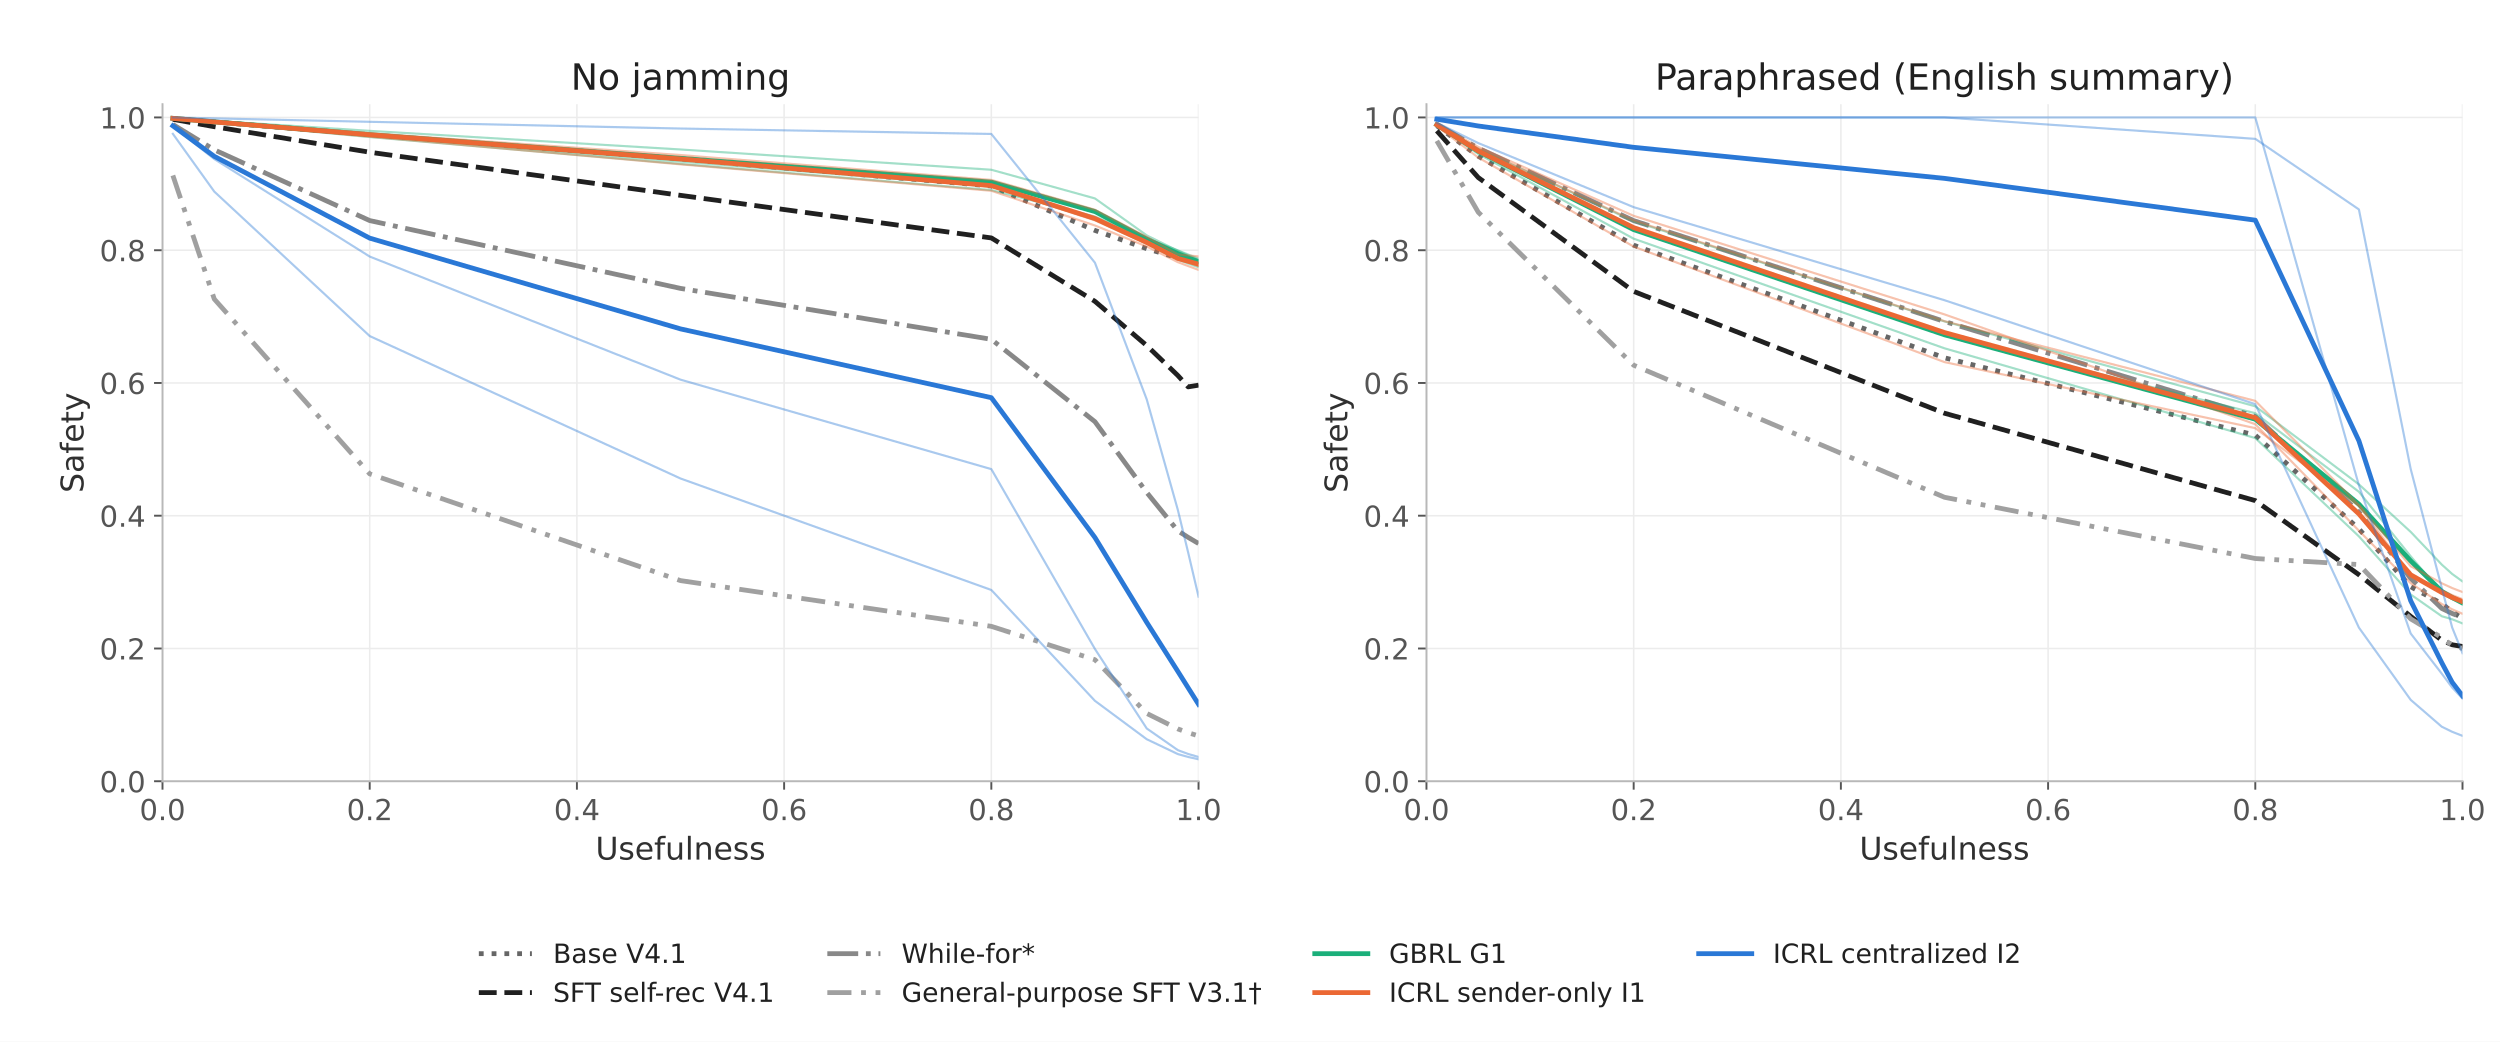
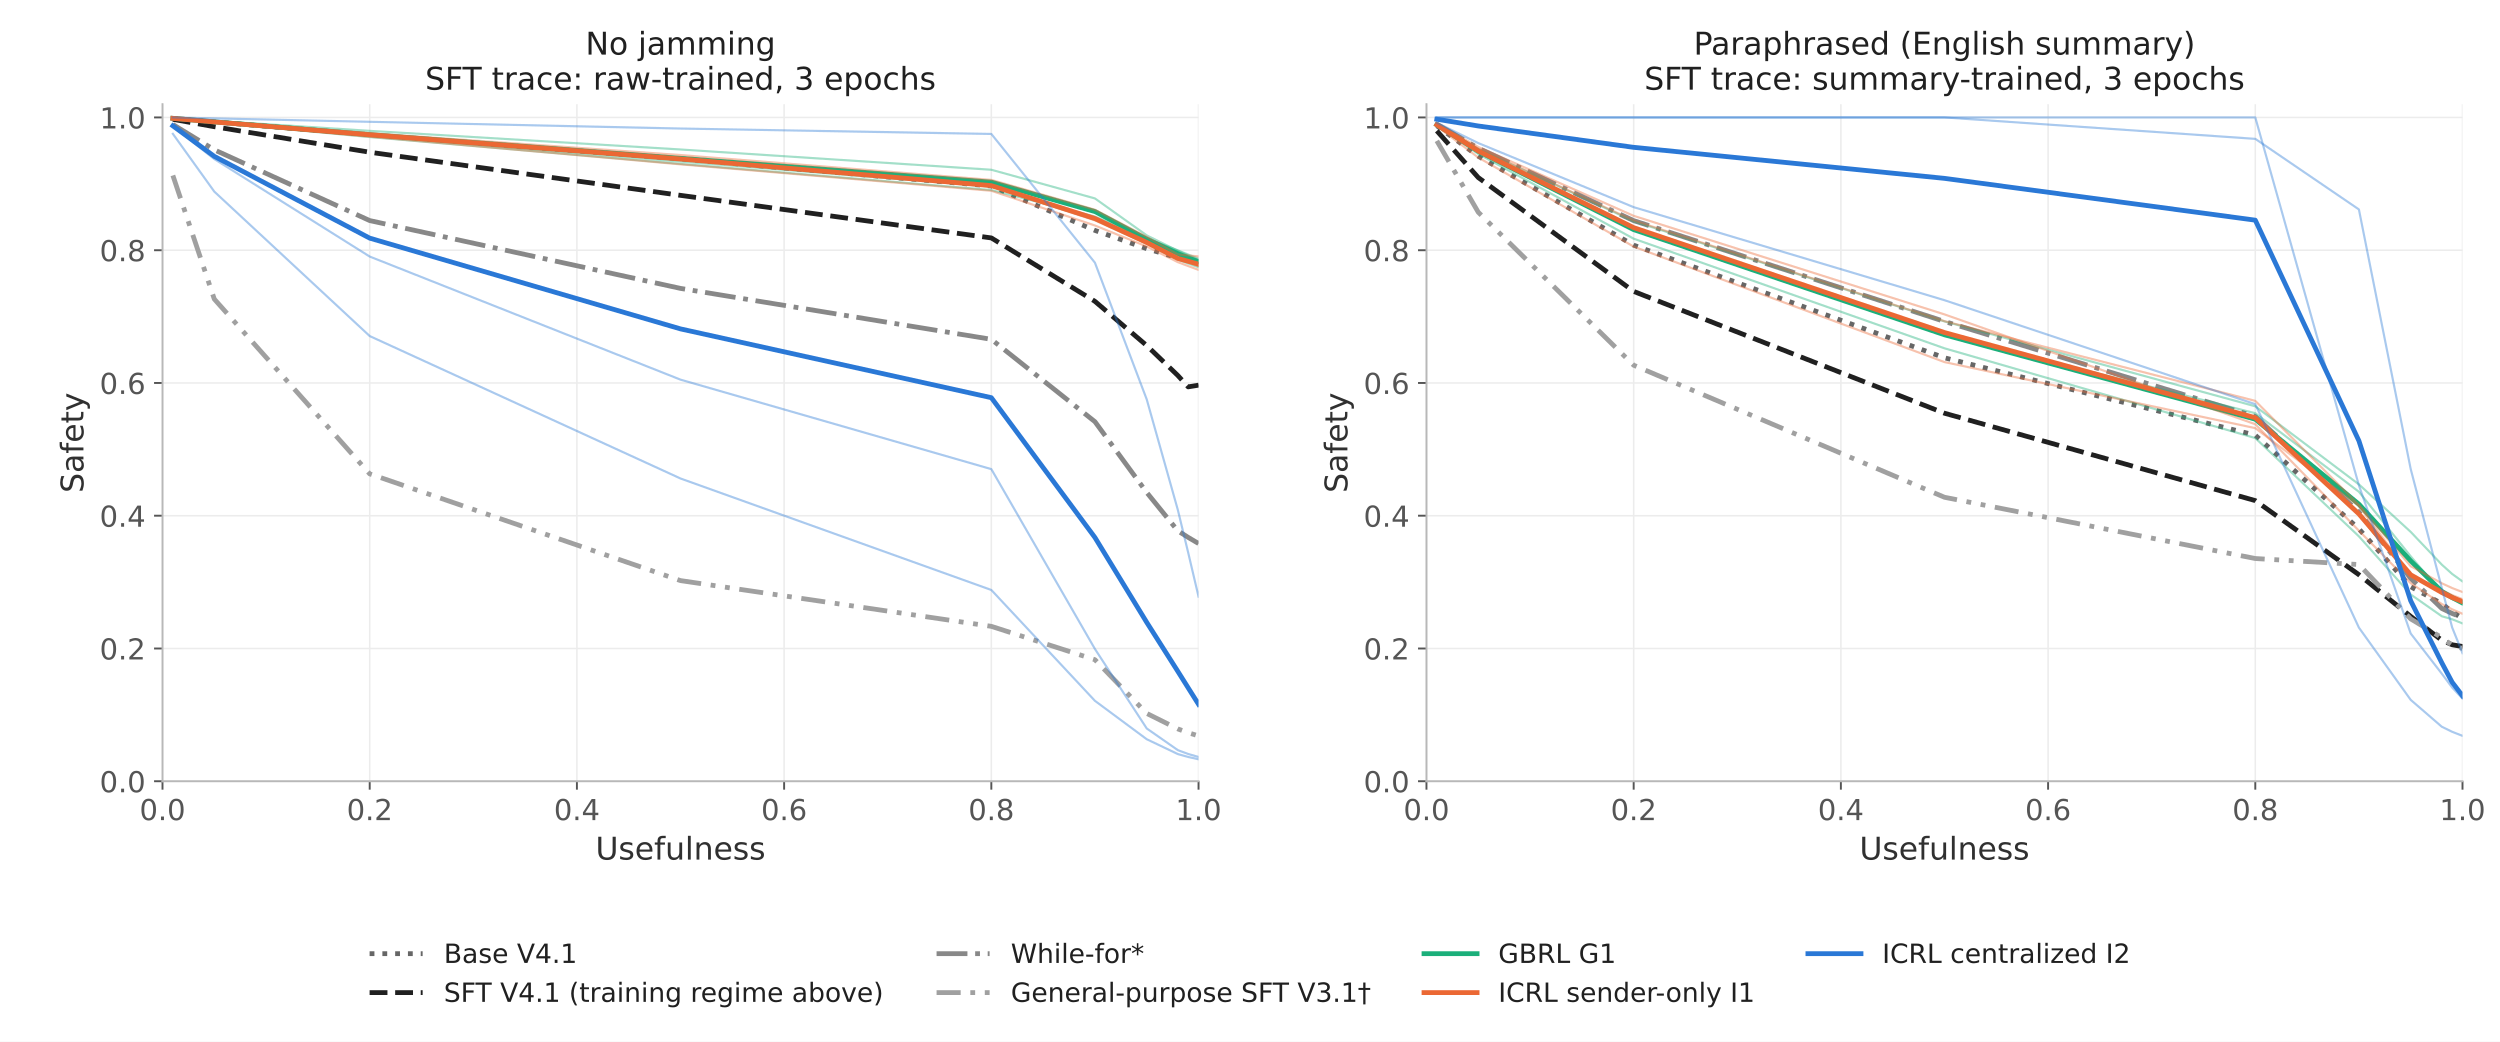
<svg xmlns="http://www.w3.org/2000/svg" xmlns:xlink="http://www.w3.org/1999/xlink" width="1036.8pt" height="432pt" viewBox="0 0 1036.8 432" version="1.1">
  <defs>
    <style type="text/css">*{stroke-linejoin: round; stroke-linecap: butt}</style>
  </defs>
  <g id="figure_1">
    <g id="patch_1">
      <path d="M 0 432 L 1036.8 432 L 1036.8 0 L 0 0 z " style="fill: #ffffff" />
    </g>
    <g id="axes_1">
      <g id="patch_2">
        <path d="M 67.392 324 L 497.057 324 L 497.057 43.2 L 67.392 43.2 z " style="fill: #ffffff" />
      </g>
      <g id="matplotlib.axis_1">
        <g id="xtick_1">
          <g id="line2d_1">
            <path d="M 67.392 324 L 67.392 43.2 " clip-path="url(#p6f8e0565d7)" style="fill: none; stroke: #ececec; stroke-width: 0.65; stroke-linecap: square" />
          </g>
          <g id="line2d_2">
            <defs>
              <path id="m81700c33e4" d="M 0 0 L 0 3.5 " style="stroke: #555555; stroke-width: 0.8" />
            </defs>
            <g>
              <use xlink:href="#m81700c33e4" x="67.392" y="324" style="fill: #555555; stroke: #555555; stroke-width: 0.8" />
            </g>
          </g>
          <g id="text_1">
            <text style="font-size: 12px; font-family: 'DejaVu Sans'; text-anchor: middle; fill: #555555" x="67.392" y="340.118" transform="rotate(-0 67.392 340.1181)">0.0</text>
          </g>
        </g>
        <g id="xtick_2">
          <g id="line2d_3">
            <path d="M 153.325 324 L 153.325 43.2 " clip-path="url(#p6f8e0565d7)" style="fill: none; stroke: #ececec; stroke-width: 0.65; stroke-linecap: square" />
          </g>
          <g id="line2d_4">
            <g>
              <use xlink:href="#m81700c33e4" x="153.325" y="324" style="fill: #555555; stroke: #555555; stroke-width: 0.8" />
            </g>
          </g>
          <g id="text_2">
            <text style="font-size: 12px; font-family: 'DejaVu Sans'; text-anchor: middle; fill: #555555" x="153.325" y="340.118" transform="rotate(-0 153.325 340.1181)">0.2</text>
          </g>
        </g>
        <g id="xtick_3">
          <g id="line2d_5">
            <path d="M 239.258 324 L 239.258 43.2 " clip-path="url(#p6f8e0565d7)" style="fill: none; stroke: #ececec; stroke-width: 0.65; stroke-linecap: square" />
          </g>
          <g id="line2d_6">
            <g>
              <use xlink:href="#m81700c33e4" x="239.258" y="324" style="fill: #555555; stroke: #555555; stroke-width: 0.8" />
            </g>
          </g>
          <g id="text_3">
            <text style="font-size: 12px; font-family: 'DejaVu Sans'; text-anchor: middle; fill: #555555" x="239.258" y="340.118" transform="rotate(-0 239.2579 340.1181)">0.4</text>
          </g>
        </g>
        <g id="xtick_4">
          <g id="line2d_7">
            <path d="M 325.191 324 L 325.191 43.2 " clip-path="url(#p6f8e0565d7)" style="fill: none; stroke: #ececec; stroke-width: 0.65; stroke-linecap: square" />
          </g>
          <g id="line2d_8">
            <g>
              <use xlink:href="#m81700c33e4" x="325.191" y="324" style="fill: #555555; stroke: #555555; stroke-width: 0.8" />
            </g>
          </g>
          <g id="text_4">
            <text style="font-size: 12px; font-family: 'DejaVu Sans'; text-anchor: middle; fill: #555555" x="325.191" y="340.118" transform="rotate(-0 325.1909 340.1181)">0.6</text>
          </g>
        </g>
        <g id="xtick_5">
          <g id="line2d_9">
            <path d="M 411.124 324 L 411.124 43.2 " clip-path="url(#p6f8e0565d7)" style="fill: none; stroke: #ececec; stroke-width: 0.65; stroke-linecap: square" />
          </g>
          <g id="line2d_10">
            <g>
              <use xlink:href="#m81700c33e4" x="411.124" y="324" style="fill: #555555; stroke: #555555; stroke-width: 0.8" />
            </g>
          </g>
          <g id="text_5">
            <text style="font-size: 12px; font-family: 'DejaVu Sans'; text-anchor: middle; fill: #555555" x="411.124" y="340.118" transform="rotate(-0 411.1239 340.1181)">0.8</text>
          </g>
        </g>
        <g id="xtick_6">
          <g id="line2d_11">
            <path d="M 497.057 324 L 497.057 43.2 " clip-path="url(#p6f8e0565d7)" style="fill: none; stroke: #ececec; stroke-width: 0.65; stroke-linecap: square" />
          </g>
          <g id="line2d_12">
            <g>
              <use xlink:href="#m81700c33e4" x="497.057" y="324" style="fill: #555555; stroke: #555555; stroke-width: 0.8" />
            </g>
          </g>
          <g id="text_6">
            <text style="font-size: 12px; font-family: 'DejaVu Sans'; text-anchor: middle; fill: #555555" x="497.057" y="340.118" transform="rotate(-0 497.0569 340.1181)">1.0</text>
          </g>
        </g>
        <g id="text_7">
          <text style="font-size: 13px; font-family: 'DejaVu Sans'; text-anchor: middle; fill: #303030" x="282.224" y="356.492" transform="rotate(-0 282.2244 356.4917)">Usefulness</text>
        </g>
      </g>
      <g id="matplotlib.axis_2">
        <g id="ytick_1">
          <g id="line2d_13">
            <path d="M 67.392 324 L 497.057 324 " clip-path="url(#p6f8e0565d7)" style="fill: none; stroke: #ececec; stroke-width: 0.65; stroke-linecap: square" />
          </g>
          <g id="line2d_14">
            <defs>
              <path id="m05c1dd2df0" d="M 0 0 L -3.5 0 " style="stroke: #555555; stroke-width: 0.8" />
            </defs>
            <g>
              <use xlink:href="#m05c1dd2df0" x="67.392" y="324" style="fill: #555555; stroke: #555555; stroke-width: 0.8" />
            </g>
          </g>
          <g id="text_8">
            <text style="font-size: 12px; font-family: 'DejaVu Sans'; text-anchor: end; fill: #555555" x="60.392" y="328.559" transform="rotate(-0 60.392 328.5591)">0.0</text>
          </g>
        </g>
        <g id="ytick_2">
          <g id="line2d_15">
            <path d="M 67.392 268.941 L 497.057 268.941 " clip-path="url(#p6f8e0565d7)" style="fill: none; stroke: #ececec; stroke-width: 0.65; stroke-linecap: square" />
          </g>
          <g id="line2d_16">
            <g>
              <use xlink:href="#m05c1dd2df0" x="67.392" y="268.941" style="fill: #555555; stroke: #555555; stroke-width: 0.8" />
            </g>
          </g>
          <g id="text_9">
            <text style="font-size: 12px; font-family: 'DejaVu Sans'; text-anchor: end; fill: #555555" x="60.392" y="273.5" transform="rotate(-0 60.392 273.5002)">0.2</text>
          </g>
        </g>
        <g id="ytick_3">
          <g id="line2d_17">
            <path d="M 67.392 213.882 L 497.057 213.882 " clip-path="url(#p6f8e0565d7)" style="fill: none; stroke: #ececec; stroke-width: 0.65; stroke-linecap: square" />
          </g>
          <g id="line2d_18">
            <g>
              <use xlink:href="#m05c1dd2df0" x="67.392" y="213.882" style="fill: #555555; stroke: #555555; stroke-width: 0.8" />
            </g>
          </g>
          <g id="text_10">
            <text style="font-size: 12px; font-family: 'DejaVu Sans'; text-anchor: end; fill: #555555" x="60.392" y="218.441" transform="rotate(-0 60.392 218.4414)">0.4</text>
          </g>
        </g>
        <g id="ytick_4">
          <g id="line2d_19">
            <path d="M 67.392 158.824 L 497.057 158.824 " clip-path="url(#p6f8e0565d7)" style="fill: none; stroke: #ececec; stroke-width: 0.65; stroke-linecap: square" />
          </g>
          <g id="line2d_20">
            <g>
              <use xlink:href="#m05c1dd2df0" x="67.392" y="158.824" style="fill: #555555; stroke: #555555; stroke-width: 0.8" />
            </g>
          </g>
          <g id="text_11">
            <text style="font-size: 12px; font-family: 'DejaVu Sans'; text-anchor: end; fill: #555555" x="60.392" y="163.383" transform="rotate(-0 60.392 163.3826)">0.6</text>
          </g>
        </g>
        <g id="ytick_5">
          <g id="line2d_21">
            <path d="M 67.392 103.765 L 497.057 103.765 " clip-path="url(#p6f8e0565d7)" style="fill: none; stroke: #ececec; stroke-width: 0.65; stroke-linecap: square" />
          </g>
          <g id="line2d_22">
            <g>
              <use xlink:href="#m05c1dd2df0" x="67.392" y="103.765" style="fill: #555555; stroke: #555555; stroke-width: 0.8" />
            </g>
          </g>
          <g id="text_12">
            <text style="font-size: 12px; font-family: 'DejaVu Sans'; text-anchor: end; fill: #555555" x="60.392" y="108.324" transform="rotate(-0 60.392 108.3238)">0.8</text>
          </g>
        </g>
        <g id="ytick_6">
          <g id="line2d_23">
            <path d="M 67.392 48.706 L 497.057 48.706 " clip-path="url(#p6f8e0565d7)" style="fill: none; stroke: #ececec; stroke-width: 0.65; stroke-linecap: square" />
          </g>
          <g id="line2d_24">
            <g>
              <use xlink:href="#m05c1dd2df0" x="67.392" y="48.706" style="fill: #555555; stroke: #555555; stroke-width: 0.8" />
            </g>
          </g>
          <g id="text_13">
            <text style="font-size: 12px; font-family: 'DejaVu Sans'; text-anchor: end; fill: #555555" x="60.392" y="53.265" transform="rotate(-0 60.392 53.26494)">1.0</text>
          </g>
        </g>
        <g id="text_14">
          <text style="font-size: 13px; font-family: 'DejaVu Sans'; text-anchor: middle; fill: #303030" x="34.605" y="183.6" transform="rotate(-90 34.60466 183.6)">Safety</text>
        </g>
      </g>
      <g id="line2d_25">
        <path d="M 71.689 49.081 L 88.875 50.557 L 153.325 55.905 L 282.224 65.882 L 411.124 77.146 L 454.09 95.547 L 475.574 103.131 L 488.464 106.946 L 492.76 107.156 L 497.057 108.715 " clip-path="url(#p6f8e0565d7)" style="fill: none; stroke-dasharray: 2,3.3; stroke-dashoffset: 0; stroke: #666666; stroke-width: 2" />
      </g>
      <g id="line2d_26">
        <path d="M 71.689 49.482 L 88.875 52.541 L 153.325 63.132 L 282.224 81.016 L 411.124 98.676 L 454.09 124.971 L 475.574 143.323 L 488.464 155.719 L 492.76 160.436 L 497.057 159.735 " clip-path="url(#p6f8e0565d7)" style="fill: none; stroke-dasharray: 7.4,3.2; stroke-dashoffset: 0; stroke: #202020; stroke-width: 2" />
      </g>
      <g id="line2d_27">
        <path d="M 71.689 51.632 L 88.875 62.134 L 153.325 91.476 L 282.224 119.604 L 411.124 140.727 L 454.09 174.887 L 475.574 204.242 L 488.464 220.143 L 492.76 222.864 L 497.057 225.398 " clip-path="url(#p6f8e0565d7)" style="fill: none; stroke-dasharray: 12.8,3.2,2,3.2; stroke-dashoffset: 0; stroke: #888888; stroke-width: 2" />
      </g>
      <g id="line2d_28">
        <path d="M 71.689 72.755 L 88.875 124.042 L 153.325 196.522 L 282.224 240.787 L 411.124 259.755 L 454.09 273.596 L 475.574 295.869 L 488.464 302.29 L 492.76 303.871 L 497.057 305.19 " clip-path="url(#p6f8e0565d7)" style="fill: none; stroke-dasharray: 10,4,2,4,2,4; stroke-dashoffset: 0; stroke: #a0a0a0; stroke-width: 2" />
      </g>
      <g id="line2d_29">
        <path d="M 71.689 49.109 L 88.875 50.694 L 153.325 56.361 L 282.224 67.009 L 411.124 77.394 L 454.09 91.118 L 475.574 100.993 L 488.464 107.68 L 492.76 109.27 L 497.057 110.838 " clip-path="url(#p6f8e0565d7)" style="fill: none; stroke: #1baf7a; stroke-opacity: 0.4; stroke-width: 0.9; stroke-linecap: square" />
      </g>
      <g id="line2d_30">
        <path d="M 71.689 49.132 L 88.875 50.798 L 153.325 56.84 L 282.224 67.978 L 411.124 78.829 L 454.09 89.799 L 475.574 98.92 L 488.464 103.815 L 492.76 105.56 L 497.057 107.277 " clip-path="url(#p6f8e0565d7)" style="fill: none; stroke: #1baf7a; stroke-opacity: 0.4; stroke-width: 0.9; stroke-linecap: square" />
      </g>
      <g id="line2d_31">
        <path d="M 71.689 48.988 L 88.875 50.13 L 153.325 54.267 L 282.224 61.995 L 411.124 70.401 L 454.09 82.294 L 475.574 97.61 L 488.464 104.005 L 492.76 105.922 L 497.057 107.785 " clip-path="url(#p6f8e0565d7)" style="fill: none; stroke: #1baf7a; stroke-opacity: 0.4; stroke-width: 0.9; stroke-linecap: square" />
      </g>
      <g id="line2d_32">
        <path d="M 71.689 49.076 L 88.875 50.541 L 153.325 55.823 L 282.224 65.661 L 411.124 75.541 L 454.09 87.737 L 475.574 99.174 L 488.464 105.167 L 492.76 106.917 L 497.057 108.633 " clip-path="url(#p6f8e0565d7)" style="fill: none; stroke: #1baf7a; stroke-width: 2; stroke-linecap: square" />
      </g>
      <g id="line2d_33">
        <path d="M 71.689 49.046 L 88.875 50.388 L 153.325 55.228 L 282.224 64.304 L 411.124 74.605 L 454.09 86.975 L 475.574 98.248 L 488.464 105.528 L 492.76 105.932 L 497.057 106.337 " clip-path="url(#p6f8e0565d7)" style="fill: none; stroke: #eb6834; stroke-opacity: 0.4; stroke-width: 0.9; stroke-linecap: square" />
      </g>
      <g id="line2d_34">
        <path d="M 71.689 49.14 L 88.875 50.821 L 153.325 56.708 L 282.224 68.158 L 411.124 79.122 L 454.09 93.517 L 475.574 102.23 L 488.464 108.715 L 492.76 110.339 L 497.057 111.931 " clip-path="url(#p6f8e0565d7)" style="fill: none; stroke: #eb6834; stroke-opacity: 0.4; stroke-width: 0.9; stroke-linecap: square" />
      </g>
      <g id="line2d_35">
        <path d="M 71.689 49.066 L 88.875 50.505 L 153.325 55.718 L 282.224 65.404 L 411.124 77.252 L 454.09 91.396 L 475.574 101.143 L 488.464 107.283 L 492.76 108.839 L 497.057 110.426 " clip-path="url(#p6f8e0565d7)" style="fill: none; stroke: #eb6834; stroke-opacity: 0.4; stroke-width: 0.9; stroke-linecap: square" />
      </g>
      <g id="line2d_36">
        <path d="M 71.689 49.084 L 88.875 50.571 L 153.325 55.885 L 282.224 65.955 L 411.124 76.993 L 454.09 90.629 L 475.574 100.541 L 488.464 107.175 L 492.76 108.37 L 497.057 109.565 " clip-path="url(#p6f8e0565d7)" style="fill: none; stroke: #eb6834; stroke-width: 2; stroke-linecap: square" />
      </g>
      <g id="line2d_37">
        <path d="M 71.689 52.353 L 88.875 65.975 L 153.325 106.404 L 282.224 157.452 L 411.124 194.558 L 454.09 269.139 L 475.574 302.111 L 488.464 311.092 L 492.76 312.691 L 497.057 313.929 " clip-path="url(#p6f8e0565d7)" style="fill: none; stroke: #2a78d6; stroke-opacity: 0.4; stroke-width: 0.9; stroke-linecap: square" />
      </g>
      <g id="line2d_38">
        <path d="M 71.689 48.716 L 88.875 49.097 L 153.325 50.516 L 282.224 53.307 L 411.124 55.552 L 454.09 108.952 L 475.574 165.645 L 488.464 211.432 L 492.76 229.163 L 497.057 247.439 " clip-path="url(#p6f8e0565d7)" style="fill: none; stroke: #2a78d6; stroke-opacity: 0.4; stroke-width: 0.9; stroke-linecap: square" />
      </g>
      <g id="line2d_39">
        <path d="M 71.689 55.509 L 88.875 79.462 L 153.325 139.374 L 282.224 198.445 L 411.124 244.679 L 454.09 290.649 L 475.574 306.577 L 488.464 312.727 L 492.76 313.929 L 497.057 314.895 " clip-path="url(#p6f8e0565d7)" style="fill: none; stroke: #2a78d6; stroke-opacity: 0.4; stroke-width: 0.9; stroke-linecap: square" />
      </g>
      <g id="line2d_40">
        <path d="M 71.689 52.193 L 88.875 64.845 L 153.325 98.765 L 282.224 136.401 L 411.124 164.93 L 454.09 222.913 L 475.574 258.111 L 488.464 278.417 L 492.76 285.261 L 497.057 292.088 " clip-path="url(#p6f8e0565d7)" style="fill: none; stroke: #2a78d6; stroke-width: 2; stroke-linecap: square" />
      </g>
      <g id="patch_3">
        <path d="M 67.392 324 L 67.392 43.2 " style="fill: none; stroke: #b8b8b8; stroke-width: 0.8; stroke-linejoin: miter; stroke-linecap: square" />
      </g>
      <g id="patch_4">
        <path d="M 67.392 324 L 497.057 324 " style="fill: none; stroke: #b8b8b8; stroke-width: 0.8; stroke-linejoin: miter; stroke-linecap: square" />
      </g>
      <g id="text_15">
-         <text style="font-size: 15px; font-family: 'DejaVu Sans'; text-anchor: middle; fill: #202020" x="282.224" y="37.2" transform="rotate(-0 282.2244 37.2)">No jamming</text>
+         <text style="font-size: 13px; font-family: 'DejaVu Sans'; fill: #202020" transform="translate(242.8151 22.64284)">No jamming</text>
+         <text style="font-size: 13px; font-family: 'DejaVu Sans'; fill: #202020" transform="translate(176.3181 37.2)">SFT trace: raw-trained, 3 epochs</text>
      </g>
    </g>
    <g id="axes_2">
      <g id="patch_5">
        <path d="M 591.583 324 L 1021.248 324 L 1021.248 43.2 L 591.583 43.2 z " style="fill: #ffffff" />
      </g>
      <g id="matplotlib.axis_3">
        <g id="xtick_7">
          <g id="line2d_41">
            <path d="M 591.583 324 L 591.583 43.2 " clip-path="url(#p836adceb1e)" style="fill: none; stroke: #ececec; stroke-width: 0.65; stroke-linecap: square" />
          </g>
          <g id="line2d_42">
            <g>
              <use xlink:href="#m81700c33e4" x="591.583" y="324" style="fill: #555555; stroke: #555555; stroke-width: 0.8" />
            </g>
          </g>
          <g id="text_16">
            <text style="font-size: 12px; font-family: 'DejaVu Sans'; text-anchor: middle; fill: #555555" x="591.583" y="340.118" transform="rotate(-0 591.5831 340.1181)">0.0</text>
          </g>
        </g>
        <g id="xtick_8">
          <g id="line2d_43">
            <path d="M 677.516 324 L 677.516 43.2 " clip-path="url(#p836adceb1e)" style="fill: none; stroke: #ececec; stroke-width: 0.65; stroke-linecap: square" />
          </g>
          <g id="line2d_44">
            <g>
              <use xlink:href="#m81700c33e4" x="677.516" y="324" style="fill: #555555; stroke: #555555; stroke-width: 0.8" />
            </g>
          </g>
          <g id="text_17">
            <text style="font-size: 12px; font-family: 'DejaVu Sans'; text-anchor: middle; fill: #555555" x="677.516" y="340.118" transform="rotate(-0 677.5161 340.1181)">0.2</text>
          </g>
        </g>
        <g id="xtick_9">
          <g id="line2d_45">
            <path d="M 763.449 324 L 763.449 43.2 " clip-path="url(#p836adceb1e)" style="fill: none; stroke: #ececec; stroke-width: 0.65; stroke-linecap: square" />
          </g>
          <g id="line2d_46">
            <g>
              <use xlink:href="#m81700c33e4" x="763.449" y="324" style="fill: #555555; stroke: #555555; stroke-width: 0.8" />
            </g>
          </g>
          <g id="text_18">
            <text style="font-size: 12px; font-family: 'DejaVu Sans'; text-anchor: middle; fill: #555555" x="763.449" y="340.118" transform="rotate(-0 763.4491 340.1181)">0.4</text>
          </g>
        </g>
        <g id="xtick_10">
          <g id="line2d_47">
            <path d="M 849.382 324 L 849.382 43.2 " clip-path="url(#p836adceb1e)" style="fill: none; stroke: #ececec; stroke-width: 0.65; stroke-linecap: square" />
          </g>
          <g id="line2d_48">
            <g>
              <use xlink:href="#m81700c33e4" x="849.382" y="324" style="fill: #555555; stroke: #555555; stroke-width: 0.8" />
            </g>
          </g>
          <g id="text_19">
            <text style="font-size: 12px; font-family: 'DejaVu Sans'; text-anchor: middle; fill: #555555" x="849.382" y="340.118" transform="rotate(-0 849.3821 340.1181)">0.6</text>
          </g>
        </g>
        <g id="xtick_11">
          <g id="line2d_49">
            <path d="M 935.315 324 L 935.315 43.2 " clip-path="url(#p836adceb1e)" style="fill: none; stroke: #ececec; stroke-width: 0.65; stroke-linecap: square" />
          </g>
          <g id="line2d_50">
            <g>
              <use xlink:href="#m81700c33e4" x="935.315" y="324" style="fill: #555555; stroke: #555555; stroke-width: 0.8" />
            </g>
          </g>
          <g id="text_20">
            <text style="font-size: 12px; font-family: 'DejaVu Sans'; text-anchor: middle; fill: #555555" x="935.315" y="340.118" transform="rotate(-0 935.315 340.1181)">0.8</text>
          </g>
        </g>
        <g id="xtick_12">
          <g id="line2d_51">
            <path d="M 1021.248 324 L 1021.248 43.2 " clip-path="url(#p836adceb1e)" style="fill: none; stroke: #ececec; stroke-width: 0.65; stroke-linecap: square" />
          </g>
          <g id="line2d_52">
            <g>
              <use xlink:href="#m81700c33e4" x="1021.248" y="324" style="fill: #555555; stroke: #555555; stroke-width: 0.8" />
            </g>
          </g>
          <g id="text_21">
            <text style="font-size: 12px; font-family: 'DejaVu Sans'; text-anchor: middle; fill: #555555" x="1021.248" y="340.118" transform="rotate(-0 1021.248 340.1181)">1.0</text>
          </g>
        </g>
        <g id="text_22">
          <text style="font-size: 13px; font-family: 'DejaVu Sans'; text-anchor: middle; fill: #303030" x="806.416" y="356.492" transform="rotate(-0 806.4156 356.4917)">Usefulness</text>
        </g>
      </g>
      <g id="matplotlib.axis_4">
        <g id="ytick_7">
          <g id="line2d_53">
            <path d="M 591.583 324 L 1021.248 324 " clip-path="url(#p836adceb1e)" style="fill: none; stroke: #ececec; stroke-width: 0.65; stroke-linecap: square" />
          </g>
          <g id="line2d_54">
            <g>
              <use xlink:href="#m05c1dd2df0" x="591.583" y="324" style="fill: #555555; stroke: #555555; stroke-width: 0.8" />
            </g>
          </g>
          <g id="text_23">
            <text style="font-size: 12px; font-family: 'DejaVu Sans'; text-anchor: end; fill: #555555" x="584.583" y="328.559" transform="rotate(-0 584.5831 328.5591)">0.0</text>
          </g>
        </g>
        <g id="ytick_8">
          <g id="line2d_55">
            <path d="M 591.583 268.941 L 1021.248 268.941 " clip-path="url(#p836adceb1e)" style="fill: none; stroke: #ececec; stroke-width: 0.65; stroke-linecap: square" />
          </g>
          <g id="line2d_56">
            <g>
              <use xlink:href="#m05c1dd2df0" x="591.583" y="268.941" style="fill: #555555; stroke: #555555; stroke-width: 0.8" />
            </g>
          </g>
          <g id="text_24">
            <text style="font-size: 12px; font-family: 'DejaVu Sans'; text-anchor: end; fill: #555555" x="584.583" y="273.5" transform="rotate(-0 584.5831 273.5002)">0.2</text>
          </g>
        </g>
        <g id="ytick_9">
          <g id="line2d_57">
            <path d="M 591.583 213.882 L 1021.248 213.882 " clip-path="url(#p836adceb1e)" style="fill: none; stroke: #ececec; stroke-width: 0.65; stroke-linecap: square" />
          </g>
          <g id="line2d_58">
            <g>
              <use xlink:href="#m05c1dd2df0" x="591.583" y="213.882" style="fill: #555555; stroke: #555555; stroke-width: 0.8" />
            </g>
          </g>
          <g id="text_25">
            <text style="font-size: 12px; font-family: 'DejaVu Sans'; text-anchor: end; fill: #555555" x="584.583" y="218.441" transform="rotate(-0 584.5831 218.4414)">0.4</text>
          </g>
        </g>
        <g id="ytick_10">
          <g id="line2d_59">
            <path d="M 591.583 158.824 L 1021.248 158.824 " clip-path="url(#p836adceb1e)" style="fill: none; stroke: #ececec; stroke-width: 0.65; stroke-linecap: square" />
          </g>
          <g id="line2d_60">
            <g>
              <use xlink:href="#m05c1dd2df0" x="591.583" y="158.824" style="fill: #555555; stroke: #555555; stroke-width: 0.8" />
            </g>
          </g>
          <g id="text_26">
            <text style="font-size: 12px; font-family: 'DejaVu Sans'; text-anchor: end; fill: #555555" x="584.583" y="163.383" transform="rotate(-0 584.5831 163.3826)">0.6</text>
          </g>
        </g>
        <g id="ytick_11">
          <g id="line2d_61">
            <path d="M 591.583 103.765 L 1021.248 103.765 " clip-path="url(#p836adceb1e)" style="fill: none; stroke: #ececec; stroke-width: 0.65; stroke-linecap: square" />
          </g>
          <g id="line2d_62">
            <g>
              <use xlink:href="#m05c1dd2df0" x="591.583" y="103.765" style="fill: #555555; stroke: #555555; stroke-width: 0.8" />
            </g>
          </g>
          <g id="text_27">
            <text style="font-size: 12px; font-family: 'DejaVu Sans'; text-anchor: end; fill: #555555" x="584.583" y="108.324" transform="rotate(-0 584.5831 108.3238)">0.8</text>
          </g>
        </g>
        <g id="ytick_12">
          <g id="line2d_63">
            <path d="M 591.583 48.706 L 1021.248 48.706 " clip-path="url(#p836adceb1e)" style="fill: none; stroke: #ececec; stroke-width: 0.65; stroke-linecap: square" />
          </g>
          <g id="line2d_64">
            <g>
              <use xlink:href="#m05c1dd2df0" x="591.583" y="48.706" style="fill: #555555; stroke: #555555; stroke-width: 0.8" />
            </g>
          </g>
          <g id="text_28">
            <text style="font-size: 12px; font-family: 'DejaVu Sans'; text-anchor: end; fill: #555555" x="584.583" y="53.265" transform="rotate(-0 584.5831 53.26494)">1.0</text>
          </g>
        </g>
        <g id="text_29">
          <text style="font-size: 13px; font-family: 'DejaVu Sans'; text-anchor: middle; fill: #303030" x="558.796" y="183.6" transform="rotate(-90 558.7958 183.6)">Safety</text>
        </g>
      </g>
      <g id="line2d_65">
        <path d="M 595.88 52.166 L 613.066 64.786 L 677.516 101.675 L 806.416 148.388 L 935.315 180.47 L 978.282 219.338 L 999.765 243.338 L 1012.655 250.33 L 1016.951 253.741 L 1021.248 256.476 " clip-path="url(#p836adceb1e)" style="fill: none; stroke-dasharray: 2,3.3; stroke-dashoffset: 0; stroke: #666666; stroke-width: 2" />
      </g>
      <g id="line2d_66">
        <path d="M 595.88 54.267 L 613.066 73.64 L 677.516 120.859 L 806.416 171.371 L 935.315 207.617 L 978.282 238.341 L 999.765 255.628 L 1012.655 265.524 L 1016.951 267.395 L 1021.248 268.126 " clip-path="url(#p836adceb1e)" style="fill: none; stroke-dasharray: 7.4,3.2; stroke-dashoffset: 0; stroke: #202020; stroke-width: 2" />
      </g>
      <g id="line2d_67">
        <path d="M 595.88 51.503 L 613.066 61.452 L 677.516 91.502 L 806.416 133.315 L 935.315 172.732 L 978.282 212.355 L 999.765 239.851 L 1012.655 252.327 L 1016.951 254.416 L 1021.248 256.135 " clip-path="url(#p836adceb1e)" style="fill: none; stroke-dasharray: 12.8,3.2,2,3.2; stroke-dashoffset: 0; stroke: #888888; stroke-width: 2" />
      </g>
      <g id="line2d_68">
        <path d="M 595.88 58.41 L 613.066 88.018 L 677.516 151.463 L 806.416 206.227 L 935.315 231.631 L 978.282 234.138 L 999.765 256.67 L 1012.655 264.444 L 1016.951 267.656 L 1021.248 268.922 " clip-path="url(#p836adceb1e)" style="fill: none; stroke-dasharray: 10,4,2,4,2,4; stroke-dashoffset: 0; stroke: #a0a0a0; stroke-width: 2" />
      </g>
      <g id="line2d_69">
        <path d="M 595.88 51.757 L 613.066 62.518 L 677.516 94.922 L 806.416 138.794 L 935.315 171.375 L 978.282 203.952 L 999.765 230.71 L 1012.655 246.034 L 1016.951 248.504 L 1021.248 250.536 " clip-path="url(#p836adceb1e)" style="fill: none; stroke: #1baf7a; stroke-opacity: 0.4; stroke-width: 0.9; stroke-linecap: square" />
      </g>
      <g id="line2d_70">
        <path d="M 595.88 51.552 L 613.066 61.745 L 677.516 91.771 L 806.416 133.298 L 935.315 168.502 L 978.282 200.881 L 999.765 220.585 L 1012.655 234.164 L 1016.951 238.026 L 1021.248 241.136 " clip-path="url(#p836adceb1e)" style="fill: none; stroke: #1baf7a; stroke-opacity: 0.4; stroke-width: 0.9; stroke-linecap: square" />
      </g>
      <g id="line2d_71">
        <path d="M 595.88 51.968 L 613.066 63.863 L 677.516 98.99 L 806.416 144.451 L 935.315 181.676 L 978.282 222.438 L 999.765 246.543 L 1012.655 255.567 L 1016.951 256.812 L 1021.248 258.556 " clip-path="url(#p836adceb1e)" style="fill: none; stroke: #1baf7a; stroke-opacity: 0.4; stroke-width: 0.9; stroke-linecap: square" />
      </g>
      <g id="line2d_72">
        <path d="M 595.88 51.759 L 613.066 62.709 L 677.516 95.228 L 806.416 138.848 L 935.315 173.851 L 978.282 209.091 L 999.765 232.613 L 1012.655 245.255 L 1016.951 247.781 L 1021.248 250.076 " clip-path="url(#p836adceb1e)" style="fill: none; stroke: #1baf7a; stroke-width: 2; stroke-linecap: square" />
      </g>
      <g id="line2d_73">
        <path d="M 595.88 51.536 L 613.066 61.637 L 677.516 91.443 L 806.416 133.188 L 935.315 166.249 L 978.282 209.434 L 999.765 234.825 L 1012.655 241.895 L 1016.951 243.871 L 1021.248 245.538 " clip-path="url(#p836adceb1e)" style="fill: none; stroke: #eb6834; stroke-opacity: 0.4; stroke-width: 0.9; stroke-linecap: square" />
      </g>
      <g id="line2d_74">
        <path d="M 595.88 51.371 L 613.066 60.935 L 677.516 89.517 L 806.416 130.386 L 935.315 175.936 L 978.282 220.085 L 999.765 241.865 L 1012.655 250.484 L 1016.951 252.686 L 1021.248 254.549 " clip-path="url(#p836adceb1e)" style="fill: none; stroke: #eb6834; stroke-opacity: 0.4; stroke-width: 0.9; stroke-linecap: square" />
      </g>
      <g id="line2d_75">
        <path d="M 595.88 52.37 L 613.066 65.334 L 677.516 102.275 L 806.416 150.169 L 935.315 177.559 L 978.282 209.875 L 999.765 238.459 L 1012.655 244.793 L 1016.951 246.797 L 1021.248 248.492 " clip-path="url(#p836adceb1e)" style="fill: none; stroke: #eb6834; stroke-opacity: 0.4; stroke-width: 0.9; stroke-linecap: square" />
      </g>
      <g id="line2d_76">
        <path d="M 595.88 51.759 L 613.066 62.635 L 677.516 94.412 L 806.416 137.914 L 935.315 173.248 L 978.282 213.132 L 999.765 238.383 L 1012.655 245.724 L 1016.951 247.784 L 1021.248 249.527 " clip-path="url(#p836adceb1e)" style="fill: none; stroke: #eb6834; stroke-width: 2; stroke-linecap: square" />
      </g>
      <g id="line2d_77">
        <path d="M 595.88 48.706 L 613.066 48.706 L 677.516 48.706 L 806.416 48.706 L 935.315 48.706 L 978.282 201.285 L 999.765 262.729 L 1012.655 279.38 L 1016.951 285.137 L 1021.248 289.72 " clip-path="url(#p836adceb1e)" style="fill: none; stroke: #2a78d6; stroke-opacity: 0.4; stroke-width: 0.9; stroke-linecap: square" />
      </g>
      <g id="line2d_78">
        <path d="M 595.88 48.706 L 613.066 48.706 L 677.516 48.706 L 806.416 48.706 L 935.315 57.591 L 978.282 86.855 L 999.765 194.524 L 1012.655 243.8 L 1016.951 260.203 L 1021.248 270.871 " clip-path="url(#p836adceb1e)" style="fill: none; stroke: #2a78d6; stroke-opacity: 0.4; stroke-width: 0.9; stroke-linecap: square" />
      </g>
      <g id="line2d_79">
        <path d="M 595.88 50.93 L 613.066 59.338 L 677.516 85.919 L 806.416 124.503 L 935.315 167.628 L 978.282 260.283 L 999.765 290.245 L 1012.655 301.388 L 1016.951 303.484 L 1021.248 305.168 " clip-path="url(#p836adceb1e)" style="fill: none; stroke: #2a78d6; stroke-opacity: 0.4; stroke-width: 0.9; stroke-linecap: square" />
      </g>
      <g id="line2d_80">
        <path d="M 595.88 49.447 L 613.066 52.25 L 677.516 61.11 L 806.416 73.971 L 935.315 91.308 L 978.282 182.808 L 999.765 249.166 L 1012.655 274.856 L 1016.951 282.941 L 1021.248 288.586 " clip-path="url(#p836adceb1e)" style="fill: none; stroke: #2a78d6; stroke-width: 2; stroke-linecap: square" />
      </g>
      <g id="patch_6">
        <path d="M 591.583 324 L 591.583 43.2 " style="fill: none; stroke: #b8b8b8; stroke-width: 0.8; stroke-linejoin: miter; stroke-linecap: square" />
      </g>
      <g id="patch_7">
        <path d="M 591.583 324 L 1021.248 324 " style="fill: none; stroke: #b8b8b8; stroke-width: 0.8; stroke-linejoin: miter; stroke-linecap: square" />
      </g>
      <g id="text_30">
-         <text style="font-size: 15px; font-family: 'DejaVu Sans'; text-anchor: middle; fill: #202020" x="806.416" y="37.2" transform="rotate(-0 806.4156 37.2)">Paraphrased (English summary)</text>
+         <text style="font-size: 13px; font-family: 'DejaVu Sans'; fill: #202020" transform="translate(702.3922 22.64284)">Paraphrased (English summary)</text>
+         <text style="font-size: 13px; font-family: 'DejaVu Sans'; fill: #202020" transform="translate(681.9233 37.2)">SFT trace: summary-trained, 3 epochs</text>
      </g>
    </g>
    <g id="legend_1">
      <g id="line2d_81">
-         <path d="M 198.582 395.496 L 209.582 395.496 L 220.582 395.496 " style="fill: none; stroke-dasharray: 2,3.3; stroke-dashoffset: 0; stroke: #666666; stroke-width: 2" />
+         <path d="M 153.279 395.496 L 164.279 395.496 L 175.279 395.496 " style="fill: none; stroke-dasharray: 2,3.3; stroke-dashoffset: 0; stroke: #666666; stroke-width: 2" />
      </g>
      <g id="text_31">
-         <text style="font-size: 11px; font-family: 'DejaVu Sans'; text-anchor: start; fill: #202020" x="229.382" y="399.346" transform="rotate(-0 229.3819 399.3464)">Base V4.1</text>
+         <text style="font-size: 11px; font-family: 'DejaVu Sans'; text-anchor: start; fill: #202020" x="184.079" y="399.346" transform="rotate(-0 184.0791 399.3464)">Base V4.1</text>
      </g>
      <g id="line2d_82">
-         <path d="M 198.582 411.642 L 209.582 411.642 L 220.582 411.642 " style="fill: none; stroke-dasharray: 7.4,3.2; stroke-dashoffset: 0; stroke: #202020; stroke-width: 2" />
+         <path d="M 153.279 411.642 L 164.279 411.642 L 175.279 411.642 " style="fill: none; stroke-dasharray: 7.4,3.2; stroke-dashoffset: 0; stroke: #202020; stroke-width: 2" />
      </g>
      <g id="text_32">
-         <text style="font-size: 11px; font-family: 'DejaVu Sans'; text-anchor: start; fill: #202020" x="229.382" y="415.492" transform="rotate(-0 229.3819 415.4923)">SFT self-rec V4.1</text>
+         <text style="font-size: 11px; font-family: 'DejaVu Sans'; text-anchor: start; fill: #202020" x="184.079" y="415.492" transform="rotate(-0 184.0791 415.4923)">SFT V4.1 (training regime above)</text>
      </g>
      <g id="line2d_83">
-         <path d="M 343.11 395.496 L 354.11 395.496 L 365.11 395.496 " style="fill: none; stroke-dasharray: 12.8,3.2,2,3.2; stroke-dashoffset: 0; stroke: #888888; stroke-width: 2" />
+         <path d="M 388.413 395.496 L 399.413 395.496 L 410.413 395.496 " style="fill: none; stroke-dasharray: 12.8,3.2,2,3.2; stroke-dashoffset: 0; stroke: #888888; stroke-width: 2" />
      </g>
      <g id="text_33">
-         <text style="font-size: 11px; font-family: 'DejaVu Sans'; text-anchor: start; fill: #202020" x="373.91" y="399.346" transform="rotate(-0 373.9098 399.3464)">While-for*</text>
+         <text style="font-size: 11px; font-family: 'DejaVu Sans'; text-anchor: start; fill: #202020" x="419.213" y="399.346" transform="rotate(-0 419.2127 399.3464)">While-for*</text>
      </g>
      <g id="line2d_84">
-         <path d="M 343.11 411.642 L 354.11 411.642 L 365.11 411.642 " style="fill: none; stroke-dasharray: 10,4,2,4,2,4; stroke-dashoffset: 0; stroke: #a0a0a0; stroke-width: 2" />
+         <path d="M 388.413 411.642 L 399.413 411.642 L 410.413 411.642 " style="fill: none; stroke-dasharray: 10,4,2,4,2,4; stroke-dashoffset: 0; stroke: #a0a0a0; stroke-width: 2" />
      </g>
      <g id="text_34">
-         <text style="font-size: 11px; font-family: 'DejaVu Sans'; text-anchor: start; fill: #202020" x="373.91" y="415.492" transform="rotate(-0 373.9098 415.4923)">General-purpose SFT V3.1†</text>
+         <text style="font-size: 11px; font-family: 'DejaVu Sans'; text-anchor: start; fill: #202020" x="419.213" y="415.492" transform="rotate(-0 419.2127 415.4923)">General-purpose SFT V3.1†</text>
      </g>
      <g id="line2d_85">
-         <path d="M 545.264 395.496 L 556.264 395.496 L 567.264 395.496 " style="fill: none; stroke: #1baf7a; stroke-width: 2; stroke-linecap: square" />
+         <path d="M 590.567 395.496 L 601.567 395.496 L 612.567 395.496 " style="fill: none; stroke: #1baf7a; stroke-width: 2; stroke-linecap: square" />
      </g>
      <g id="text_35">
-         <text style="font-size: 11px; font-family: 'DejaVu Sans'; text-anchor: start; fill: #202020" x="576.064" y="399.346" transform="rotate(-0 576.0641 399.3464)">GBRL G1</text>
+         <text style="font-size: 11px; font-family: 'DejaVu Sans'; text-anchor: start; fill: #202020" x="621.367" y="399.346" transform="rotate(-0 621.3669 399.3464)">GBRL G1</text>
      </g>
      <g id="line2d_86">
-         <path d="M 545.264 411.642 L 556.264 411.642 L 567.264 411.642 " style="fill: none; stroke: #eb6834; stroke-width: 2; stroke-linecap: square" />
+         <path d="M 590.567 411.642 L 601.567 411.642 L 612.567 411.642 " style="fill: none; stroke: #eb6834; stroke-width: 2; stroke-linecap: square" />
      </g>
      <g id="text_36">
-         <text style="font-size: 11px; font-family: 'DejaVu Sans'; text-anchor: start; fill: #202020" x="576.064" y="415.492" transform="rotate(-0 576.0641 415.4923)">ICRL sender-only I1</text>
+         <text style="font-size: 11px; font-family: 'DejaVu Sans'; text-anchor: start; fill: #202020" x="621.367" y="415.492" transform="rotate(-0 621.3669 415.4923)">ICRL sender-only I1</text>
      </g>
      <g id="line2d_87">
-         <path d="M 704.484 395.496 L 715.484 395.496 L 726.484 395.496 " style="fill: none; stroke: #2a78d6; stroke-width: 2; stroke-linecap: square" />
+         <path d="M 749.787 395.496 L 760.787 395.496 L 771.787 395.496 " style="fill: none; stroke: #2a78d6; stroke-width: 2; stroke-linecap: square" />
      </g>
      <g id="text_37">
-         <text style="font-size: 11px; font-family: 'DejaVu Sans'; text-anchor: start; fill: #202020" x="735.284" y="399.346" transform="rotate(-0 735.2839 399.3464)">ICRL centralized I2</text>
+         <text style="font-size: 11px; font-family: 'DejaVu Sans'; text-anchor: start; fill: #202020" x="780.587" y="399.346" transform="rotate(-0 780.5867 399.3464)">ICRL centralized I2</text>
      </g>
    </g>
  </g>
  <defs>
    <clipPath id="p6f8e0565d7">
      <rect x="67.392" y="43.2" width="429.665" height="280.8" />
    </clipPath>
    <clipPath id="p836adceb1e">
      <rect x="591.583" y="43.2" width="429.665" height="280.8" />
    </clipPath>
  </defs>
</svg>
